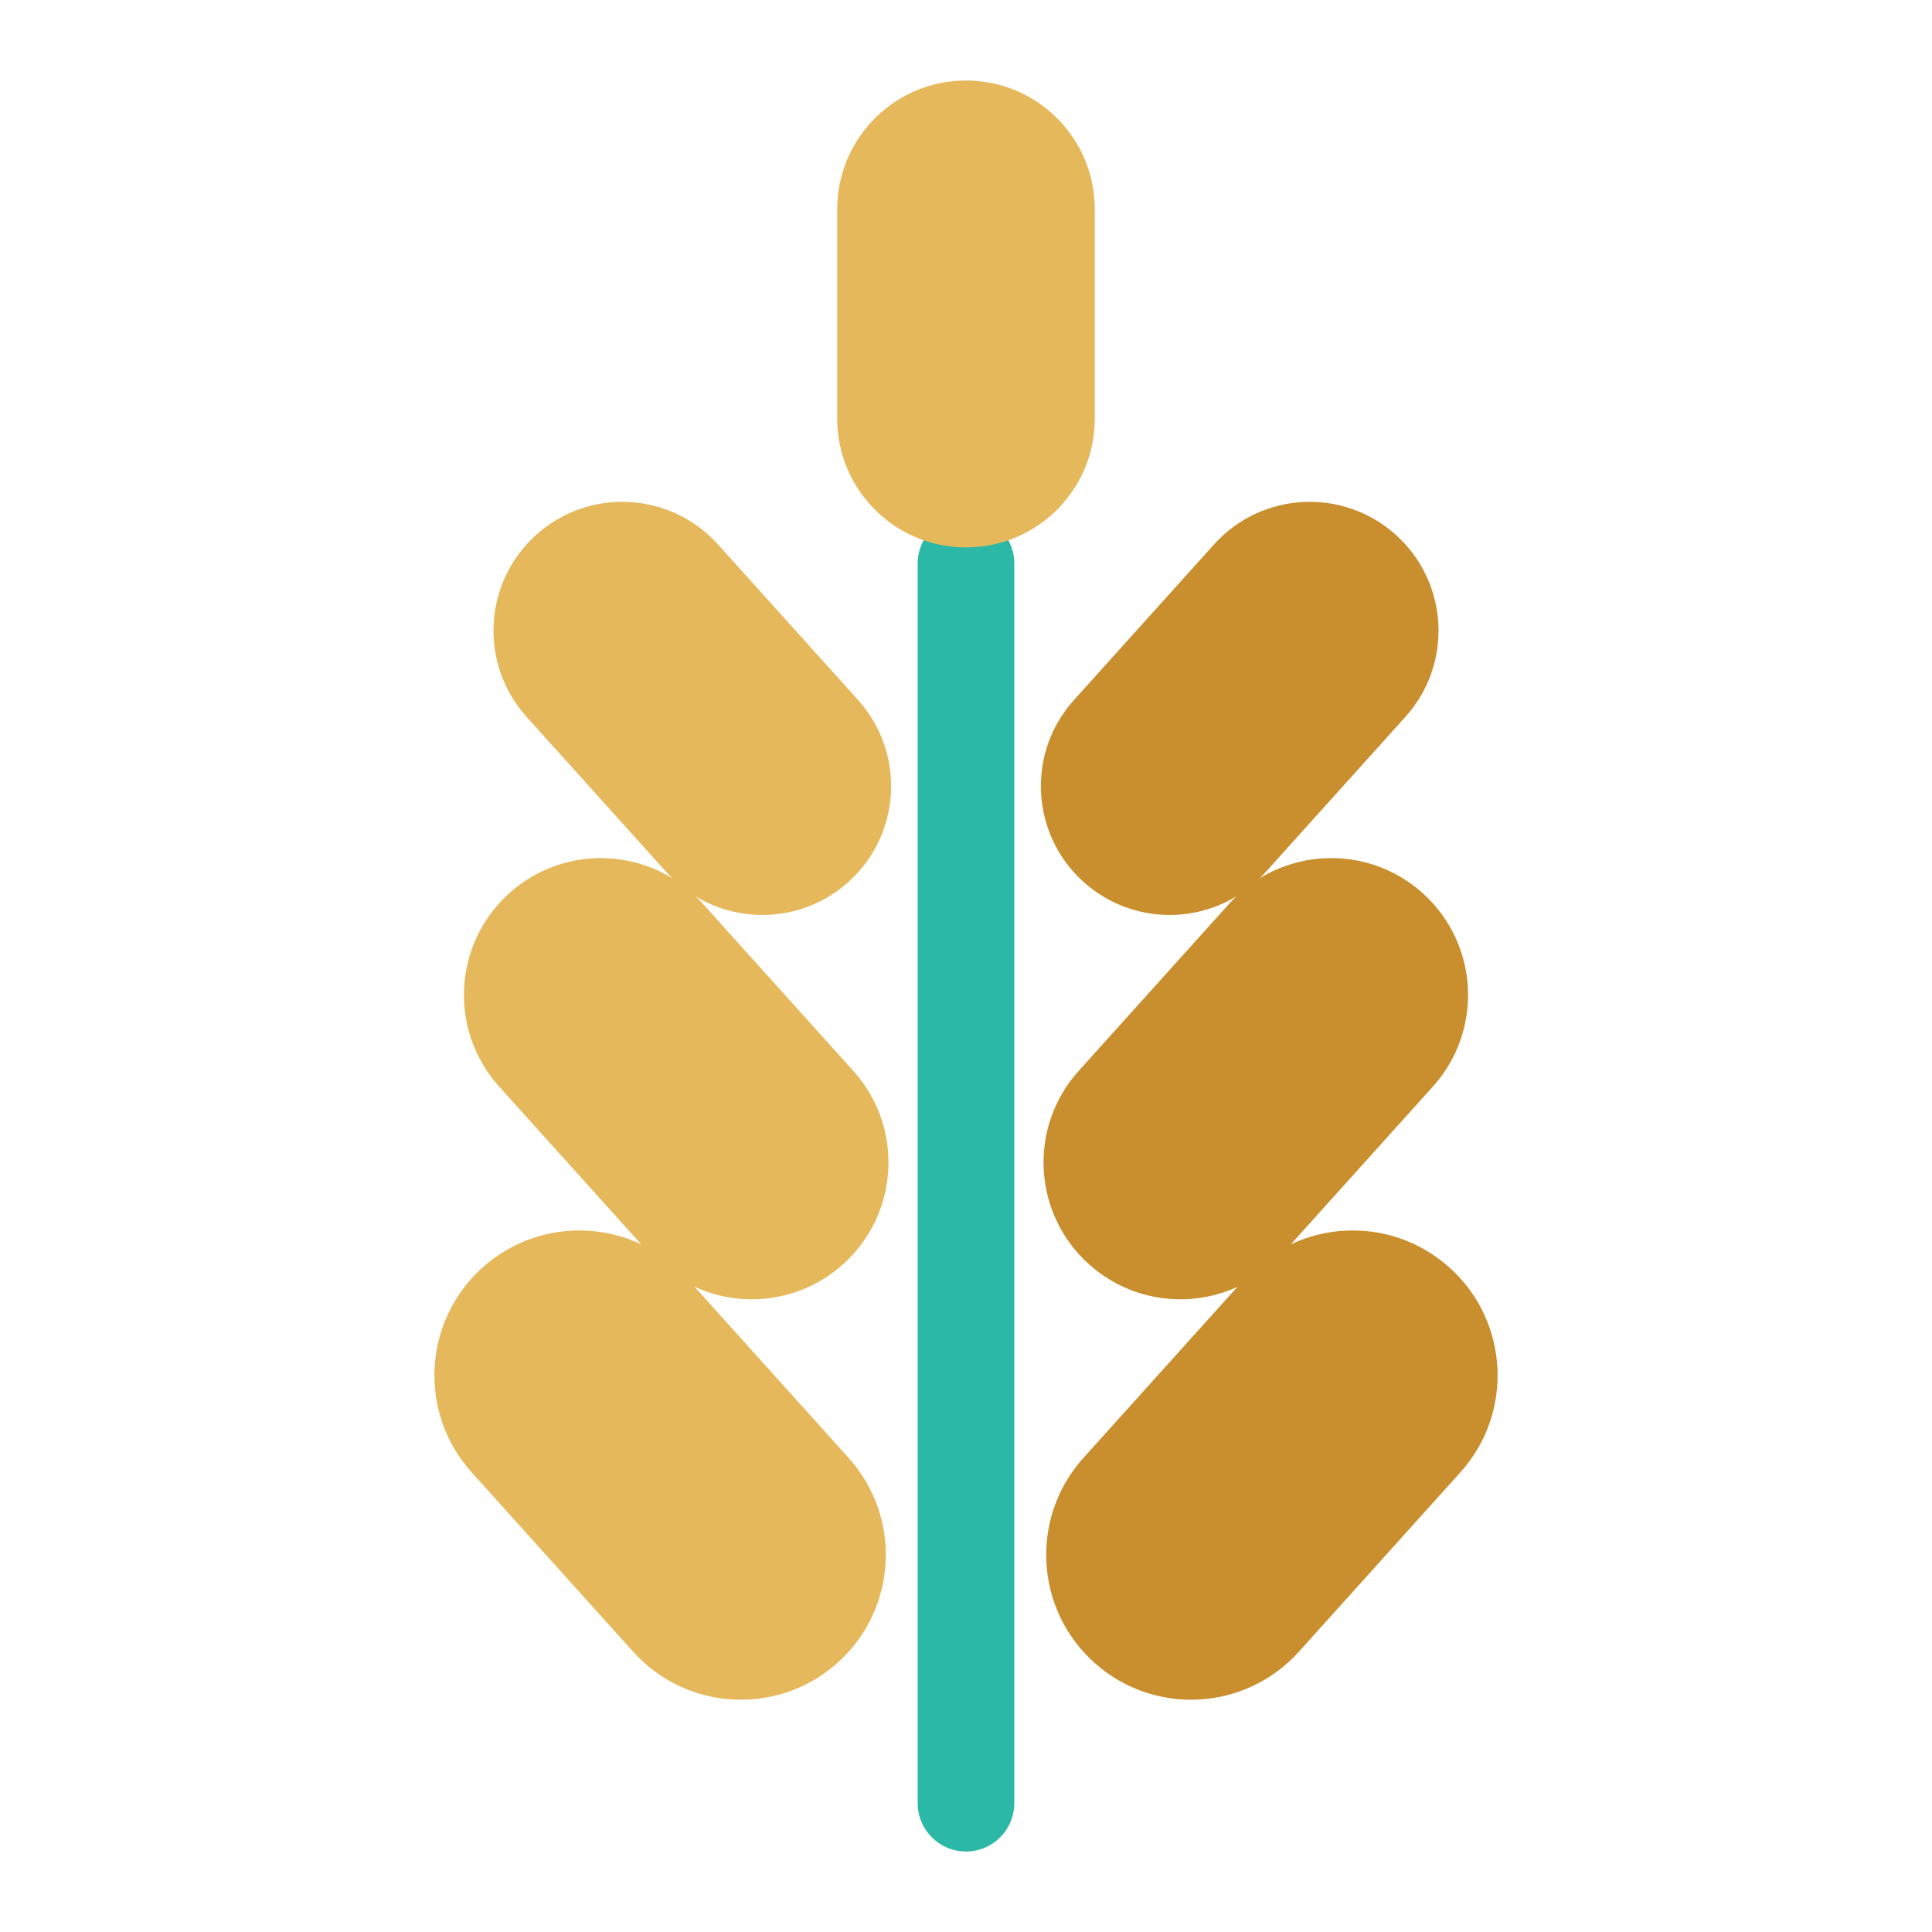
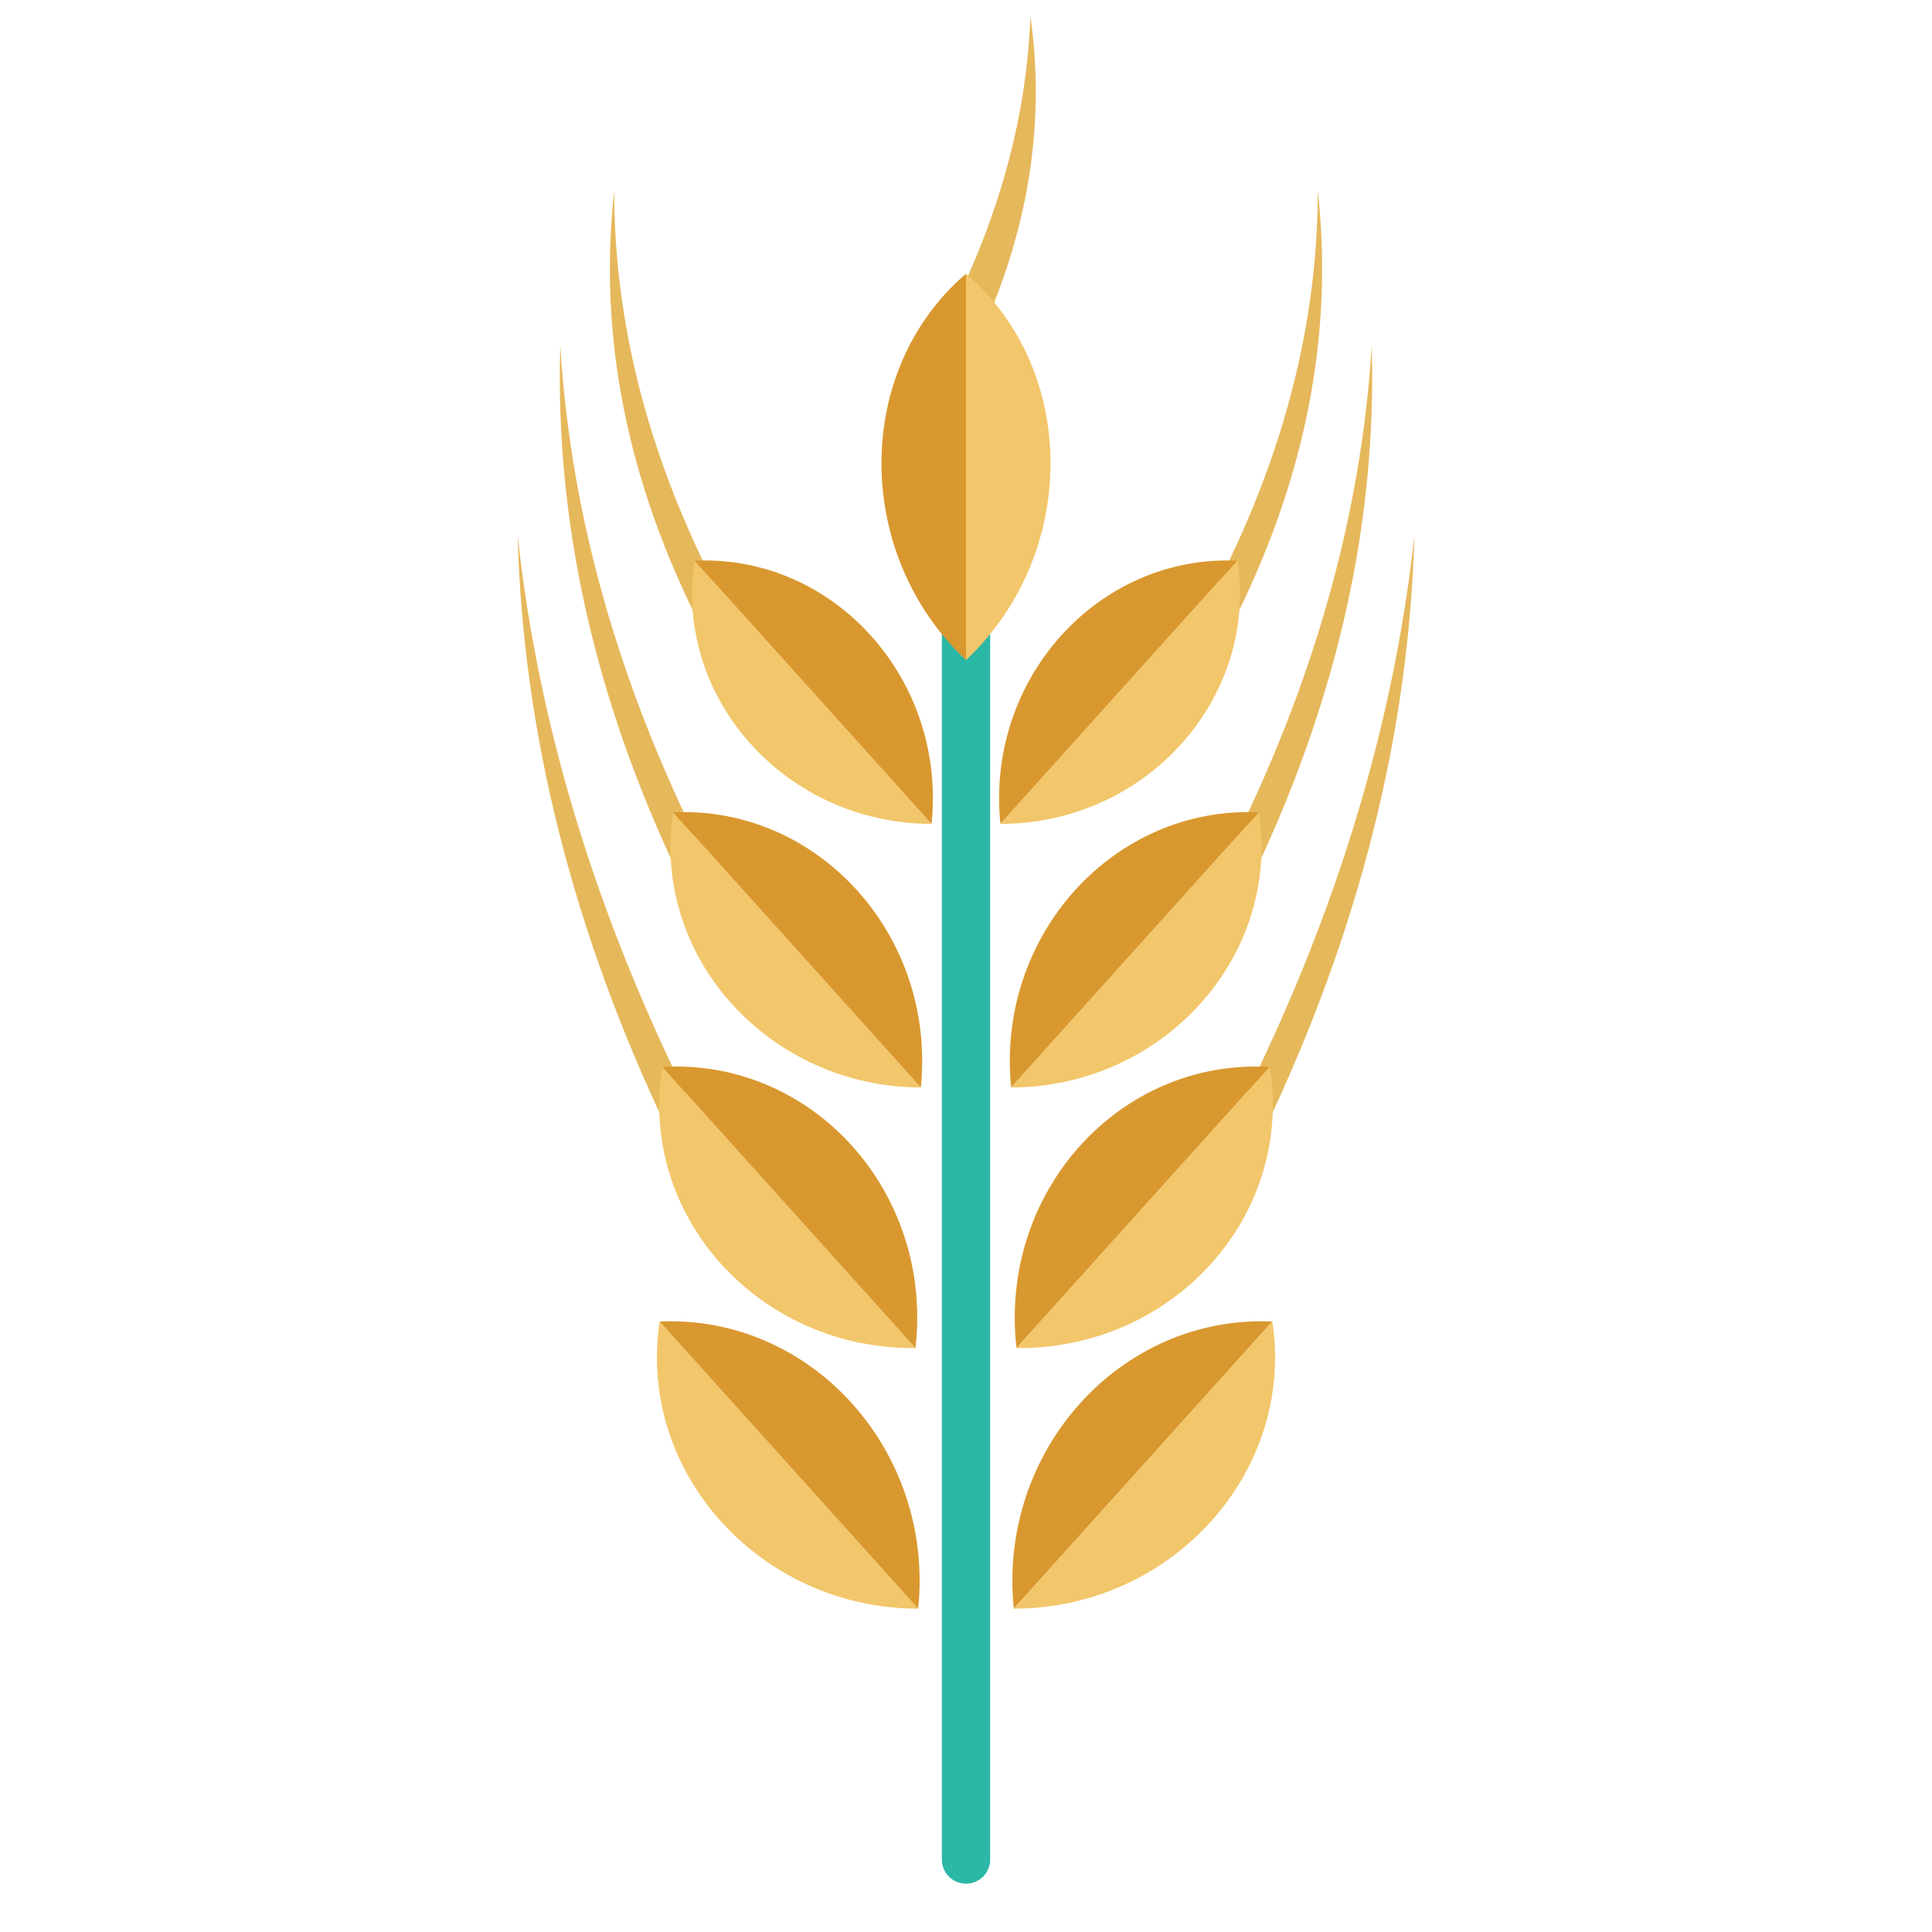
<svg xmlns="http://www.w3.org/2000/svg" width="240" height="240" viewBox="0 0 240 240" fill="none" role="img" aria-labelledby="title">
-   <rect x="114" y="64" width="12" height="166" rx="6" fill="#2BB8A6" />
-   <rect x="104" y="10" width="32" height="58" rx="16" fill="#E6B85C" />
-   <g fill="#E6B85C">
-     <rect x="-16" y="-29" width="32" height="58" rx="16" transform="translate(86 88) rotate(-42)" />
-     <rect x="-17" y="-31" width="34" height="62" rx="17" transform="translate(84 134) rotate(-42)" />
-     <rect x="-18" y="-33" width="36" height="66" rx="18" transform="translate(82 182) rotate(-42)" />
+   <rect x="117" y="70" width="6" height="164" rx="3" fill="#2BB8A6" />
+   <path d="M117.5 40Q127.3 21 128 2Q130.7 21 122.5 40Z" fill="#E6B85C" />
+   <path d="M87 77.7Q73.3 50.7 76.3 23.7Q76.3 50.7 91.5 77.7Z" fill="#E6B85C" />
+   <path d="M148.5 77.7Q163.7 50.7 163.7 23.7Q166.7 50.7 153 77.7Z" fill="#E6B85C" />
+   <path d="M84.4 108.9Q68.6 75.9 69.6 42.9Q71.6 75.9 88.9 108.9Z" fill="#E6B85C" />
+   <path d="M151.1 108.9Q168.4 75.9 170.4 42.9Q171.4 75.9 155.6 108.9Z" fill="#E6B85C" />
+   <path d="M83 140.5Q65.3 103.5 64.3 66.5Q68.3 103.5 87.5 140.5Z" fill="#E6B85C" />
+   <path d="M152.5 140.5Q171.7 103.5 175.7 66.5Q174.7 103.5 157 140.5Z" fill="#E6B85C" />
+   <g transform="translate(120 58) rotate(0)">
+     <path d="M0 -24C-14 -12 -14 10.8 0 24Z" fill="#D9982F" />
+     <path d="M0 -24C14 -12 14 10.8 0 24Z" fill="#F2C66A" />
  </g>
-   <g fill="#C98F2E">
-     <rect x="-16" y="-29" width="32" height="58" rx="16" transform="translate(154 88) rotate(42)" />
-     <rect x="-17" y="-31" width="34" height="62" rx="17" transform="translate(156 134) rotate(42)" />
-     <rect x="-18" y="-33" width="36" height="66" rx="18" transform="translate(158 182) rotate(42)" />
+   <g transform="translate(101 86) rotate(-42)">
+     <path d="M0 -22C-13.4 -11 -13.4 9.9 0 22Z" fill="#F2C66A" />
+     <path d="M0 -22C13.4 -11 13.4 9.9 0 22Z" fill="#D9982F" />
+   </g>
+   <g transform="translate(139 86) rotate(42)">
+     <path d="M0 -22C-13.4 -11 -13.4 9.9 0 22Z" fill="#D9982F" />
+     <path d="M0 -22C13.4 -11 13.4 9.9 0 22Z" fill="#F2C66A" />
+   </g>
+   <g transform="translate(99 118) rotate(-42)">
+     <path d="M0 -23C-14 -11.5 -14 10.3 0 23Z" fill="#F2C66A" />
+     <path d="M0 -23C14 -11.5 14 10.3 0 23Z" fill="#D9982F" />
+   </g>
+   <g transform="translate(141 118) rotate(42)">
+     <path d="M0 -23C-14 -11.5 -14 10.3 0 23Z" fill="#D9982F" />
+     <path d="M0 -23C14 -11.5 14 10.3 0 23Z" fill="#F2C66A" />
+   </g>
+   <g transform="translate(98 150) rotate(-42)">
+     <path d="M0 -23.5C-14.6 -11.8 -14.6 10.6 0 23.5Z" fill="#F2C66A" />
+     <path d="M0 -23.5C14.6 -11.8 14.6 10.6 0 23.5Z" fill="#D9982F" />
+   </g>
+   <g transform="translate(142 150) rotate(42)">
+     <path d="M0 -23.5C-14.6 -11.8 -14.6 10.6 0 23.5Z" fill="#D9982F" />
+     <path d="M0 -23.5C14.6 -11.8 14.6 10.6 0 23.5Z" fill="#F2C66A" />
+   </g>
+   <g transform="translate(98 182) rotate(-42)">
+     <path d="M0 -24C-14.6 -12 -14.6 10.8 0 24Z" fill="#F2C66A" />
+     <path d="M0 -24C14.6 -12 14.6 10.8 0 24Z" fill="#D9982F" />
+   </g>
+   <g transform="translate(142 182) rotate(42)">
+     <path d="M0 -24C-14.6 -12 -14.6 10.8 0 24Z" fill="#D9982F" />
+     <path d="M0 -24C14.6 -12 14.6 10.8 0 24Z" fill="#F2C66A" />
  </g>
</svg>
